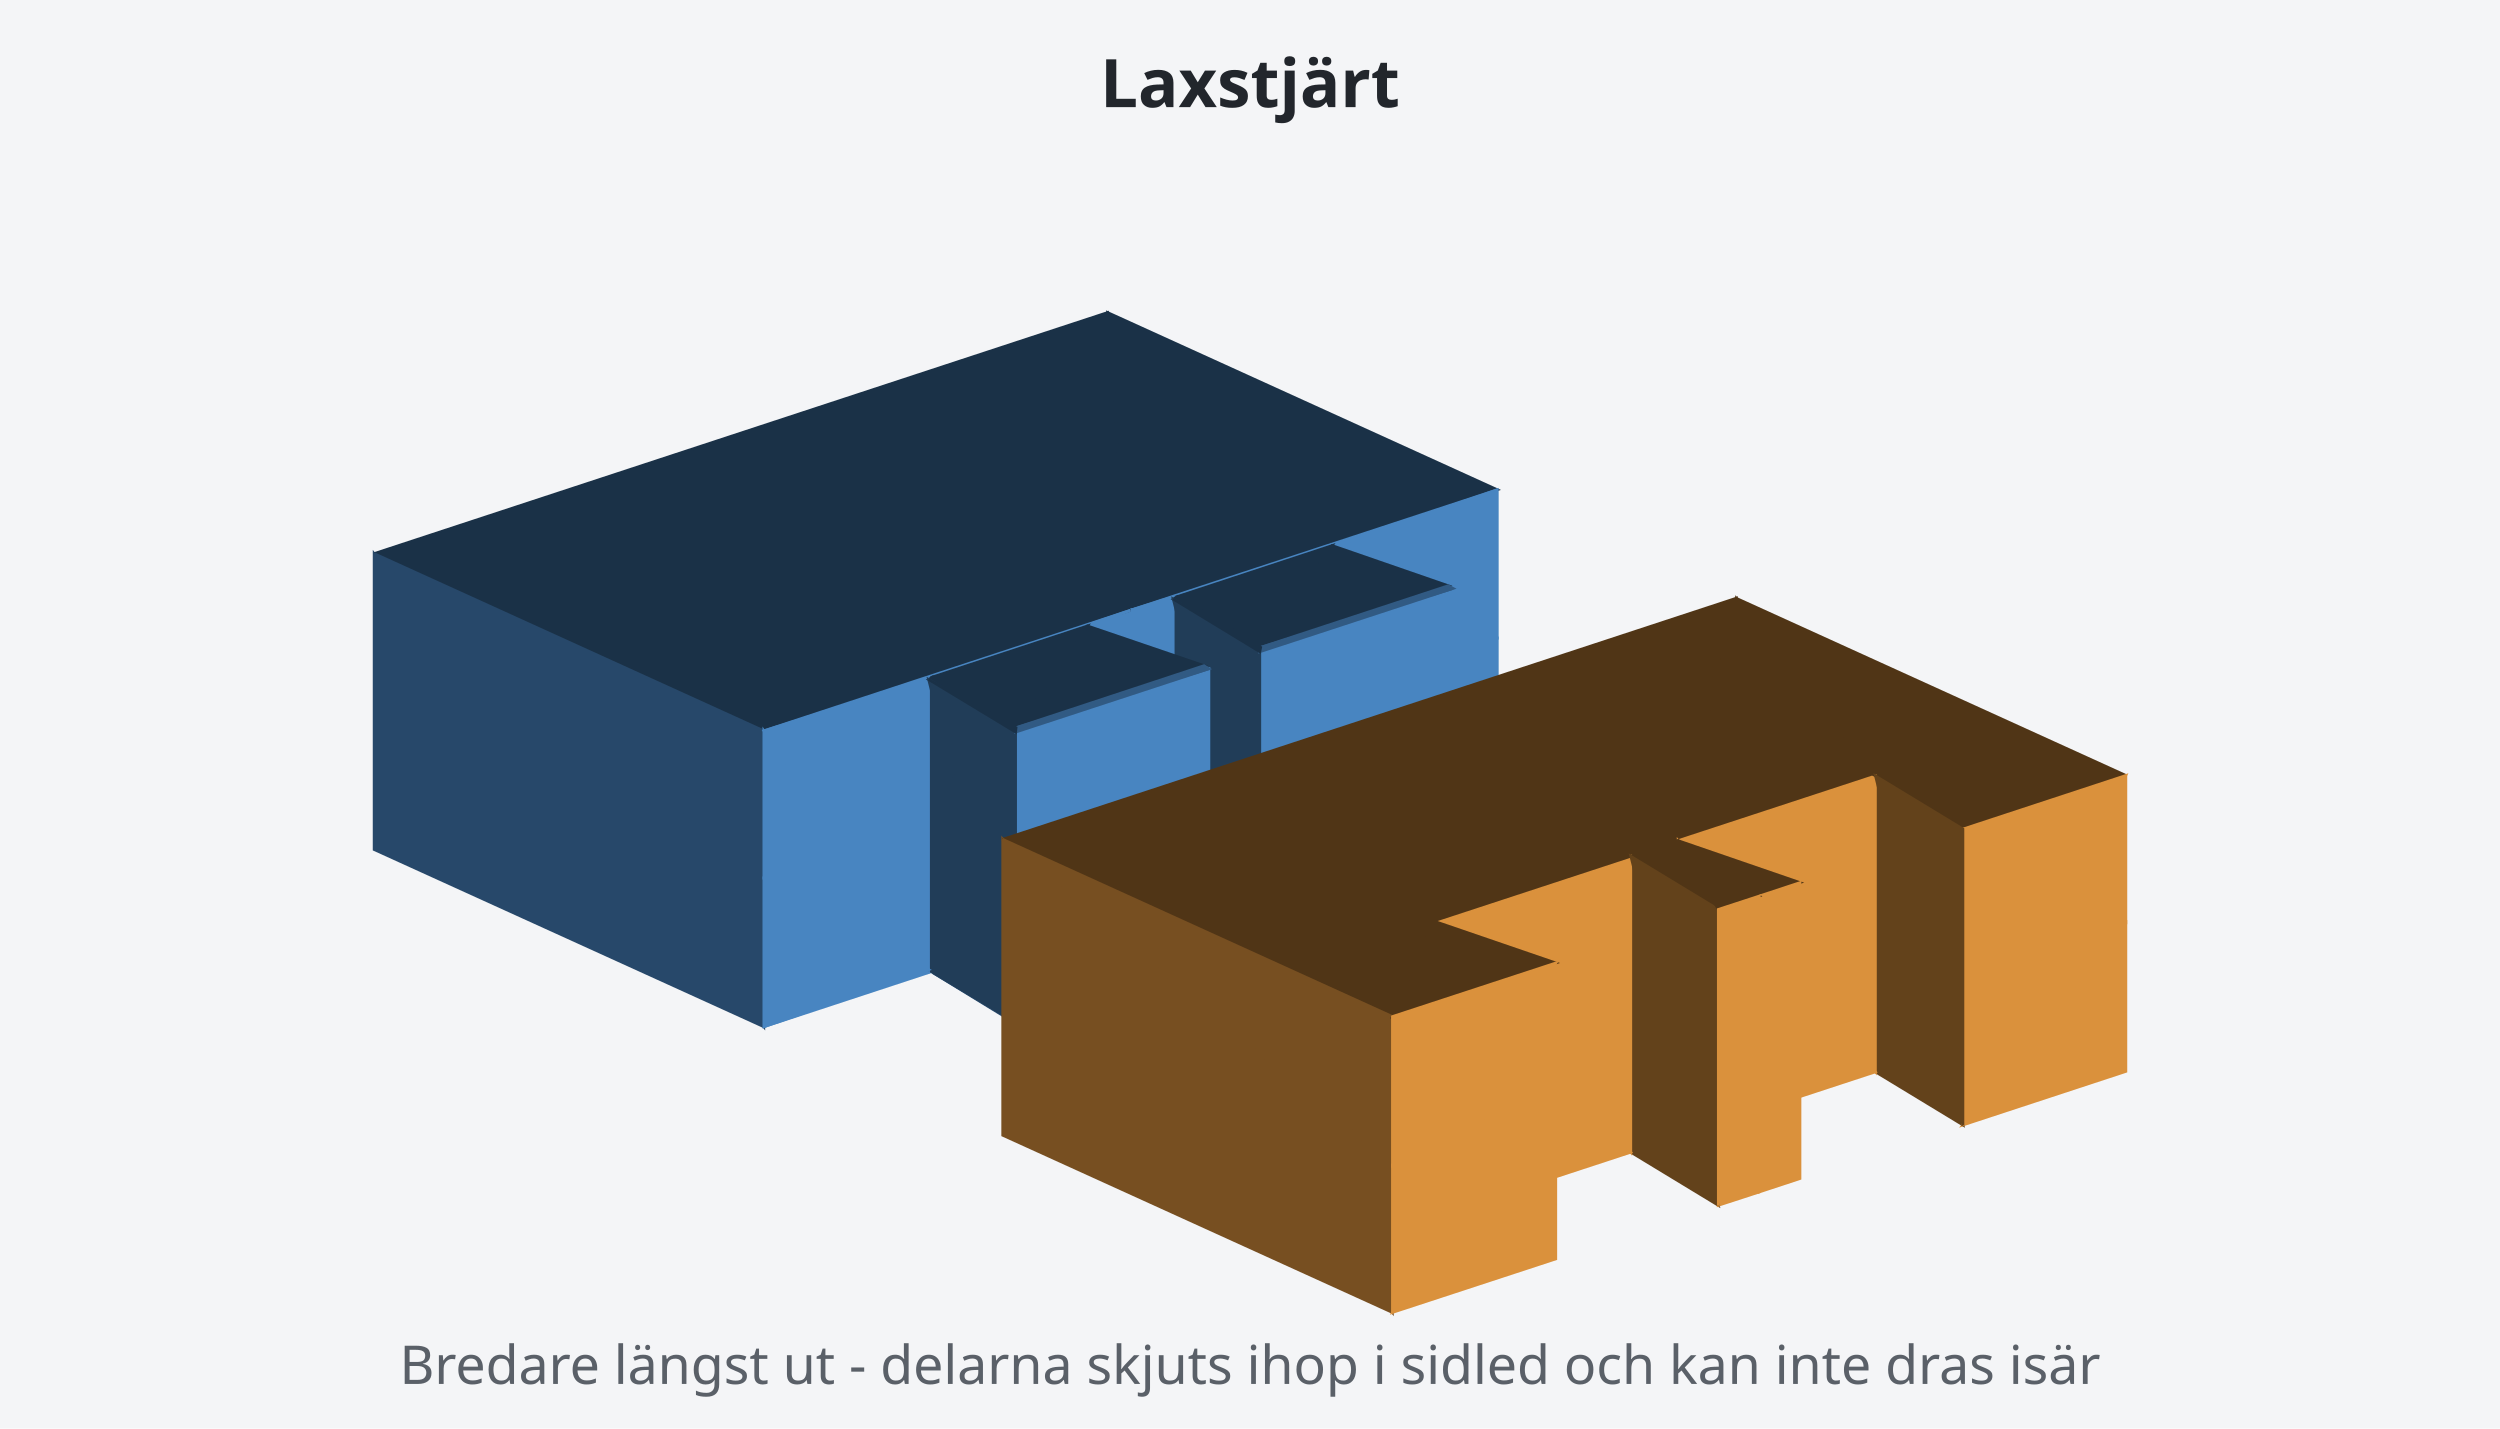
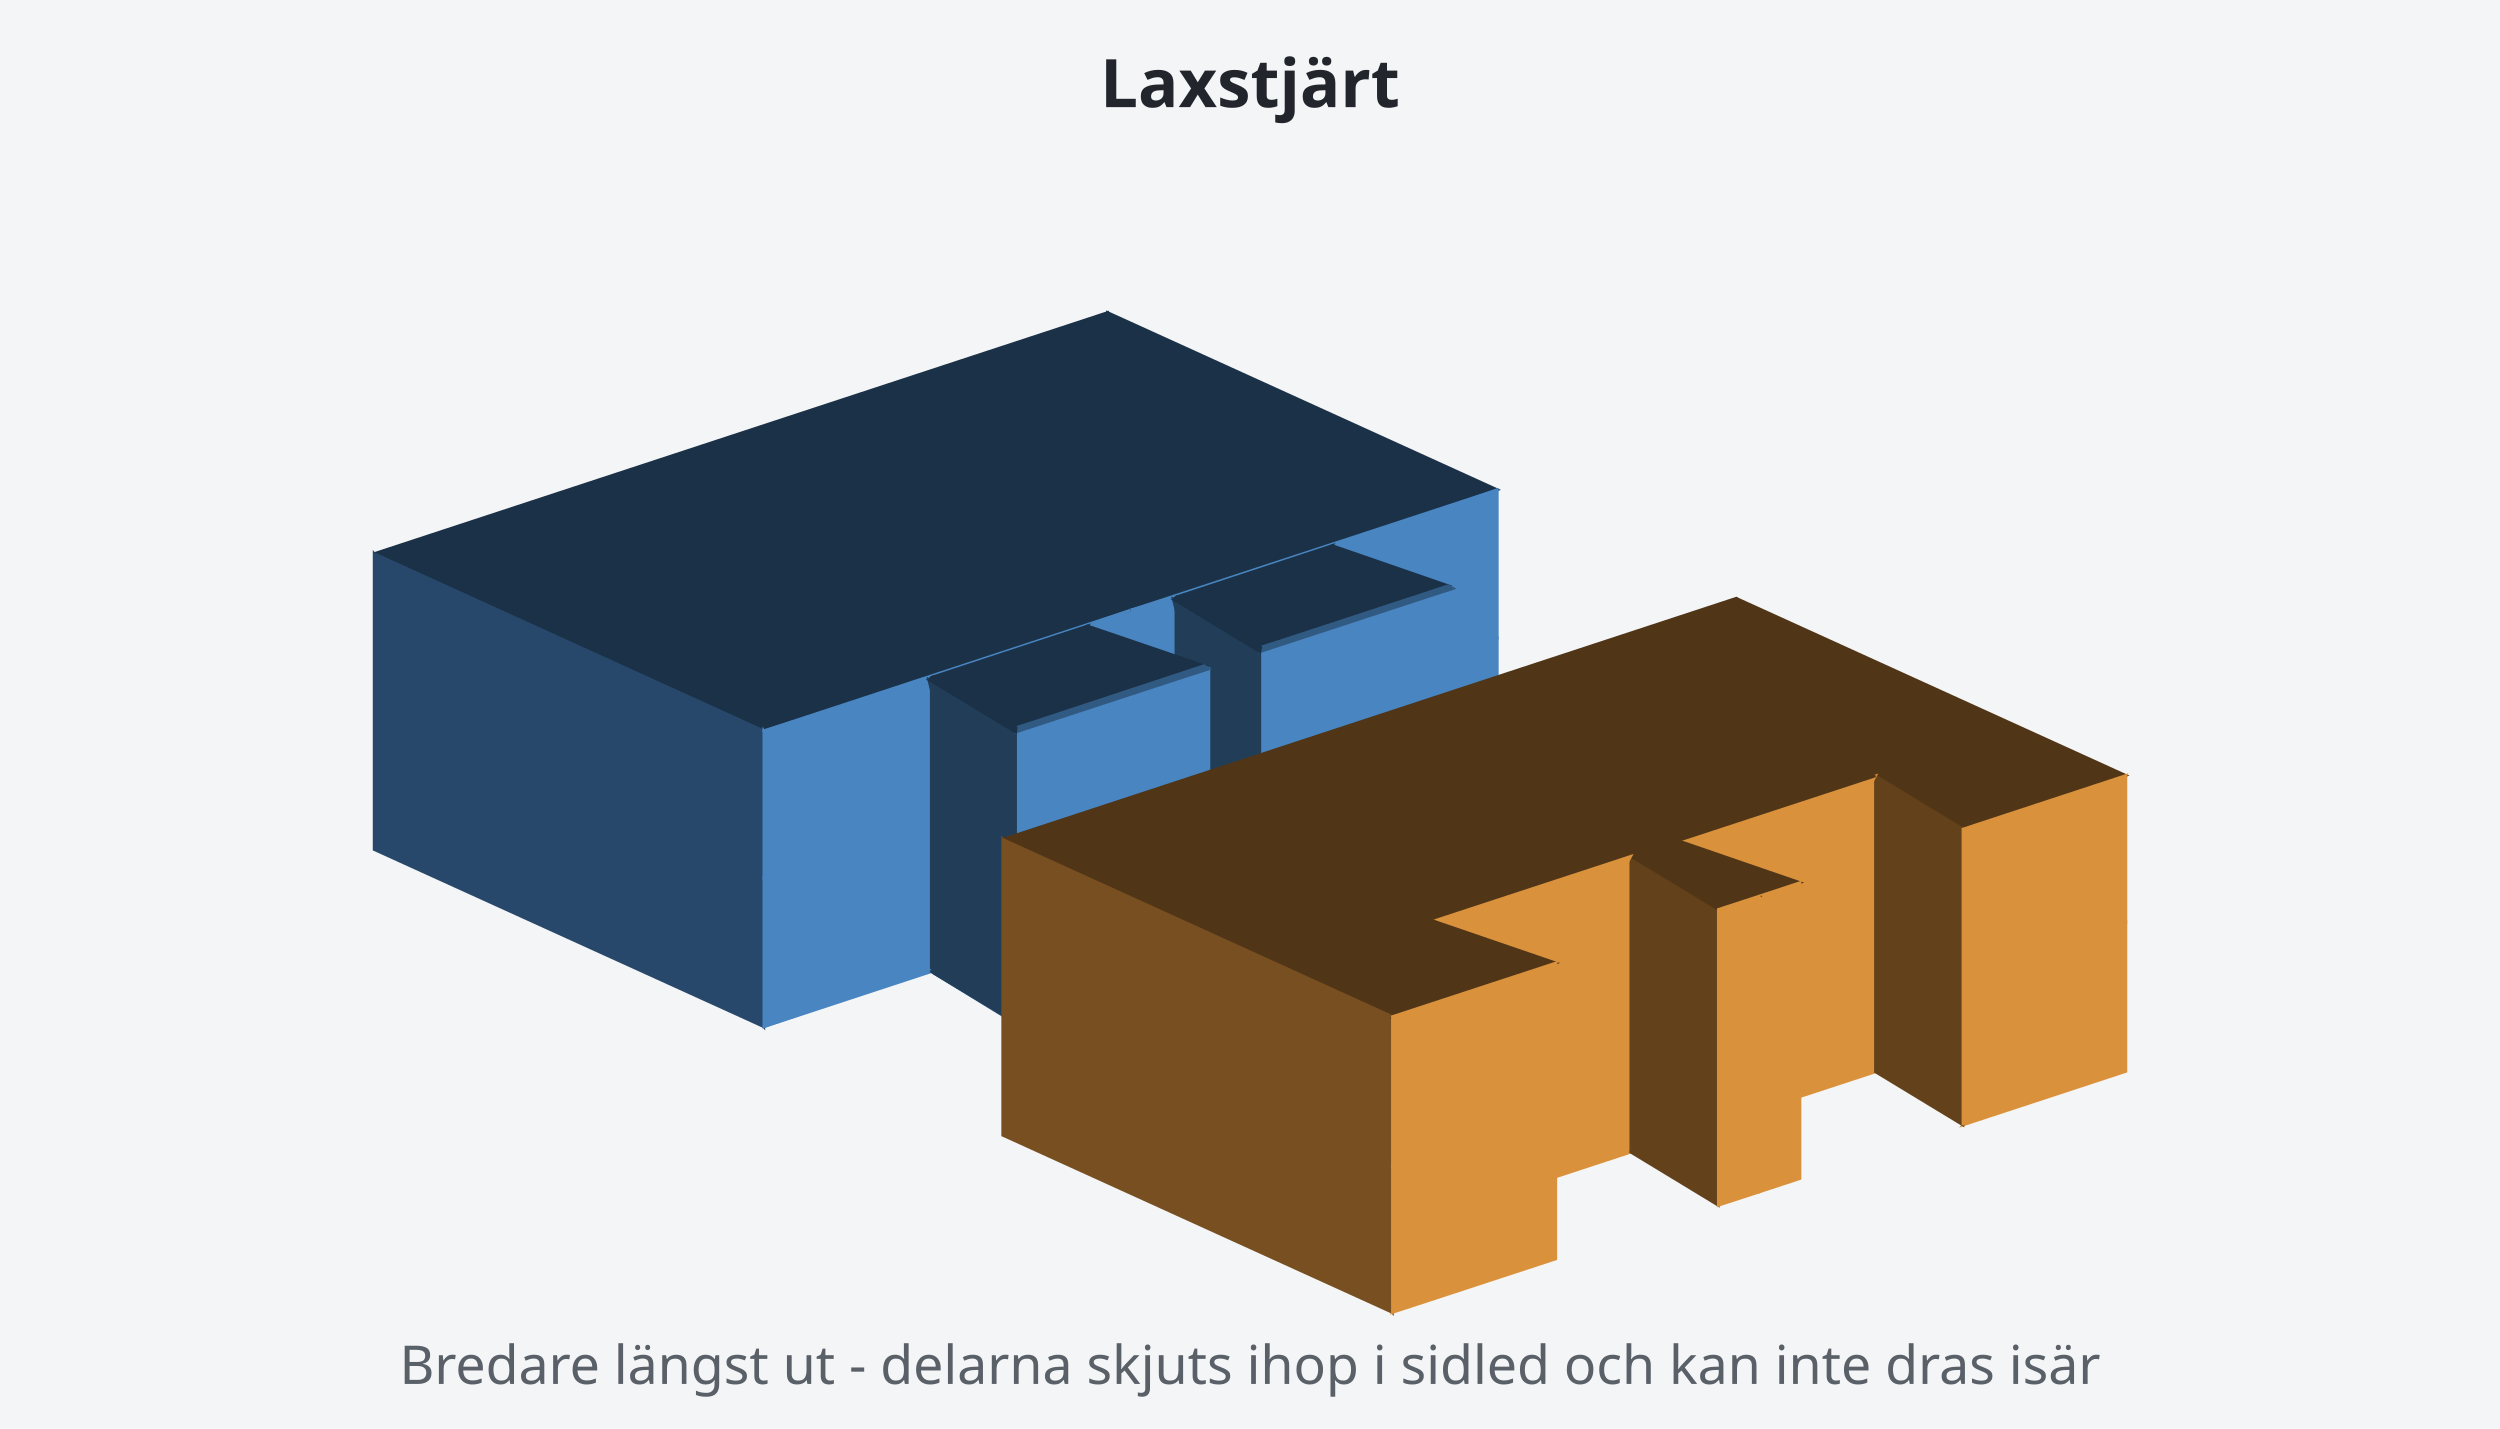
<svg xmlns="http://www.w3.org/2000/svg" viewBox="0 0 560 320" width="560" height="320" role="img" aria-label="Laxstjärt">
  <rect width="560" height="320" fill="#f4f5f7" />
  <text x="280.0" y="24" text-anchor="middle" font-family="sans-serif" font-size="15" font-weight="600" fill="#22262c">Laxstjärt</text>
  <polygon points="248.1,70.0 253.2,136.7 335.4,109.7" fill="#1a3147" stroke="#1a3147" stroke-width="0.6" />
  <polygon points="335.4,176.0 335.4,142.8 298.4,122.5" fill="#4885c1" stroke="#4885c1" stroke-width="0.6" />
  <polygon points="335.4,176.0 298.4,122.5 298.4,187.5" fill="#4885c1" stroke="#4885c1" stroke-width="0.6" />
  <polygon points="83.8,124.0 253.2,136.7 248.1,70.0" fill="#1a3147" stroke="#1a3147" stroke-width="0.6" />
  <polygon points="253.2,203.0 335.4,176.0 298.4,187.5" fill="#4885c1" stroke="#4885c1" stroke-width="0.6" />
  <polygon points="335.4,142.8 335.4,109.7 298.4,122.5" fill="#4885c1" stroke="#4885c1" stroke-width="0.6" />
  <polygon points="253.2,203.0 298.4,187.5 262.8,199.2" fill="#4885c1" stroke="#4885c1" stroke-width="0.6" />
  <polygon points="253.2,136.7 298.4,122.5 335.4,109.7" fill="#4885c1" stroke="#4885c1" stroke-width="0.6" />
  <polygon points="282.4,211.3 324.4,197.4 325.5,196.8" fill="#457eb8" stroke="#457eb8" stroke-width="0.6" />
  <polygon points="263.8,199.9 282.2,211.0 262.8,199.2" fill="#294b6e" stroke="#294b6e" stroke-width="0.6" />
  <polygon points="253.2,203.0 262.8,199.2 253.2,136.7" fill="#4885c1" stroke="#4885c1" stroke-width="0.6" />
  <polygon points="282.2,211.0 282.4,211.3 325.5,196.8" fill="#457eb8" stroke="#457eb8" stroke-width="0.6" />
  <polygon points="83.8,190.3 171.1,230.0 83.8,124.0" fill="#27486a" stroke="#27486a" stroke-width="0.6" />
  <polygon points="263.8,199.9 282.4,211.3 282.2,211.0" fill="#294b6e" stroke="#294b6e" stroke-width="0.6" />
  <polygon points="282.2,211.0 262.8,134.2 262.8,199.2" fill="#213d58" stroke="#213d58" stroke-width="0.6" />
  <polygon points="253.2,136.7 262.8,134.2 298.4,122.5" fill="#4885c1" stroke="#4885c1" stroke-width="0.6" />
  <polygon points="253.2,136.7 262.8,199.2 262.8,134.2" fill="#4885c1" stroke="#4885c1" stroke-width="0.6" />
  <polygon points="253.2,203.0 243.6,140.5 243.6,205.5" fill="#4885c1" stroke="#4885c1" stroke-width="0.6" />
  <polygon points="253.2,203.0 243.6,205.5 208.0,217.2" fill="#4885c1" stroke="#4885c1" stroke-width="0.6" />
  <polygon points="325.5,196.8 325.5,131.8 282.2,146.0" fill="#4885c1" stroke="#4885c1" stroke-width="0.6" />
  <polygon points="298.4,122.2 282.4,145.0 324.4,131.2" fill="#1a3147" stroke="#1a3147" stroke-width="0.6" />
  <polygon points="282.2,211.0 325.5,196.8 282.2,146.0" fill="#4885c1" stroke="#4885c1" stroke-width="0.6" />
  <polygon points="263.8,133.6 282.4,145.0 298.4,122.2" fill="#1a3147" stroke="#1a3147" stroke-width="0.6" />
  <polygon points="253.2,203.0 253.2,136.7 243.6,140.5" fill="#4885c1" stroke="#4885c1" stroke-width="0.6" />
  <polygon points="282.4,145.0 325.5,131.8 324.4,131.2" fill="#315a83" stroke="#315a83" stroke-width="0.6" />
  <polygon points="263.8,133.6 262.8,134.2 282.4,145.0" fill="#1a3147" stroke="#1a3147" stroke-width="0.6" />
  <polygon points="282.2,211.0 282.2,146.0 262.8,134.2" fill="#213d58" stroke="#213d58" stroke-width="0.6" />
  <polygon points="171.1,230.0 253.2,203.0 208.0,217.2" fill="#4885c1" stroke="#4885c1" stroke-width="0.6" />
  <polygon points="282.2,146.0 325.5,131.8 282.4,145.0" fill="#315a83" stroke="#315a83" stroke-width="0.6" />
  <polygon points="282.2,146.0 282.4,145.0 262.8,134.2" fill="#1a3147" stroke="#1a3147" stroke-width="0.6" />
  <polygon points="83.8,124.0 171.1,163.7 253.2,136.7" fill="#1a3147" stroke="#1a3147" stroke-width="0.6" />
  <polygon points="227.6,229.3 269.7,215.4 270.8,214.8" fill="#457eb8" stroke="#457eb8" stroke-width="0.6" />
  <polygon points="253.2,136.7 208.0,152.2 243.6,140.5" fill="#4885c1" stroke="#4885c1" stroke-width="0.6" />
  <polygon points="209.0,217.9 227.5,229.0 208.0,217.2" fill="#294b6e" stroke="#294b6e" stroke-width="0.6" />
  <polygon points="83.8,124.0 171.1,230.0 171.1,196.8" fill="#27486a" stroke="#27486a" stroke-width="0.6" />
  <polygon points="227.6,229.3 270.8,214.8 227.5,229.0" fill="#457eb8" stroke="#457eb8" stroke-width="0.6" />
  <polygon points="209.0,217.9 227.6,229.3 227.5,229.0" fill="#294b6e" stroke="#294b6e" stroke-width="0.6" />
  <polygon points="227.5,229.0 208.0,152.2 208.0,217.2" fill="#213d58" stroke="#213d58" stroke-width="0.6" />
  <polygon points="83.8,124.0 171.1,196.8 171.1,163.7" fill="#27486a" stroke="#27486a" stroke-width="0.6" />
  <polygon points="171.1,230.0 208.0,217.2 171.1,196.8" fill="#4885c1" stroke="#4885c1" stroke-width="0.6" />
  <polygon points="270.8,214.8 270.8,149.8 227.5,164.0" fill="#4885c1" stroke="#4885c1" stroke-width="0.6" />
  <polygon points="171.1,163.7 208.0,152.2 253.2,136.7" fill="#4885c1" stroke="#4885c1" stroke-width="0.6" />
  <polygon points="243.6,140.2 227.6,163.0 269.7,149.1" fill="#1a3147" stroke="#1a3147" stroke-width="0.6" />
  <polygon points="227.5,229.0 270.8,214.8 227.5,164.0" fill="#4885c1" stroke="#4885c1" stroke-width="0.6" />
  <polygon points="209.0,151.6 227.6,163.0 243.6,140.2" fill="#1a3147" stroke="#1a3147" stroke-width="0.6" />
  <polygon points="171.1,163.7 208.0,217.2 208.0,152.2" fill="#4885c1" stroke="#4885c1" stroke-width="0.6" />
  <polygon points="227.6,163.0 270.8,149.8 269.7,149.1" fill="#315a83" stroke="#315a83" stroke-width="0.6" />
  <polygon points="171.1,196.8 208.0,217.2 171.1,163.7" fill="#4885c1" stroke="#4885c1" stroke-width="0.6" />
  <polygon points="209.0,151.6 208.0,152.2 227.6,163.0" fill="#1a3147" stroke="#1a3147" stroke-width="0.6" />
  <polygon points="227.5,229.0 227.5,164.0 208.0,152.2" fill="#213d58" stroke="#213d58" stroke-width="0.6" />
  <polygon points="227.6,163.0 227.5,164.0 270.8,149.8" fill="#315a83" stroke="#315a83" stroke-width="0.6" />
  <polygon points="227.6,163.0 208.0,152.2 227.5,164.0" fill="#1a3147" stroke="#1a3147" stroke-width="0.6" />
-   <polygon points="476.2,173.7 388.9,134.0 420.1,173.8" fill="#503516" stroke="#503516" stroke-width="0.6" />
-   <polygon points="388.9,134.0 375.9,188.3 420.1,173.8" fill="#503516" stroke="#503516" stroke-width="0.6" />
+   <polygon points="476.2,173.7 388.9,134.0 439.7,185.7" fill="#503516" stroke="#503516" stroke-width="0.6" />
+   <polygon points="388.9,134.0 420.1,173.8 439.7,185.7" fill="#503516" stroke="#503516" stroke-width="0.6" />
+   <polygon points="388.9,134.0 224.6,188.0 420.1,173.8" fill="#503516" stroke="#503516" stroke-width="0.6" />
  <polygon points="476.2,240.0 476.2,206.9 439.7,252.0" fill="#da913c" stroke="#da913c" stroke-width="0.6" />
-   <polygon points="439.7,252.0 420.1,173.8 420.1,240.1" fill="#63421b" stroke="#63421b" stroke-width="0.6" />
-   <polygon points="388.9,134.0 224.6,188.0 375.9,188.3" fill="#503516" stroke="#503516" stroke-width="0.6" />
+   <polygon points="420.1,240.1 420.1,173.8 375.9,254.6" fill="#da913c" stroke="#da913c" stroke-width="0.6" />
  <polygon points="476.2,206.9 476.2,173.7 439.7,252.0" fill="#da913c" stroke="#da913c" stroke-width="0.6" />
-   <polygon points="420.1,173.8 375.9,188.3 420.1,240.1" fill="#da913c" stroke="#da913c" stroke-width="0.6" />
-   <polygon points="375.9,254.6 420.1,240.1 375.9,188.3" fill="#da913c" stroke="#da913c" stroke-width="0.6" />
-   <polygon points="476.2,173.7 420.1,173.8 439.7,185.7" fill="#503516" stroke="#503516" stroke-width="0.6" />
+   <polygon points="439.7,185.7 420.1,173.8 420.1,240.1" fill="#63421b" stroke="#63421b" stroke-width="0.6" />
+   <polygon points="439.7,252.0 439.7,185.7 420.1,240.1" fill="#63421b" stroke="#63421b" stroke-width="0.6" />
  <polygon points="476.2,173.7 439.7,185.7 439.7,252.0" fill="#da913c" stroke="#da913c" stroke-width="0.6" />
-   <polygon points="439.7,185.7 420.1,173.8 439.7,252.0" fill="#63421b" stroke="#63421b" stroke-width="0.6" />
-   <polygon points="365.3,258.1 384.9,270.0 365.3,191.8" fill="#63421b" stroke="#63421b" stroke-width="0.6" />
+   <polygon points="375.9,254.6 420.1,173.8 375.9,188.3" fill="#da913c" stroke="#da913c" stroke-width="0.6" />
+   <polygon points="224.6,188.0 375.9,188.3 420.1,173.8" fill="#503516" stroke="#503516" stroke-width="0.6" />
+   <polygon points="365.3,258.1 365.3,191.8 321.1,272.6" fill="#da913c" stroke="#da913c" stroke-width="0.6" />
  <polygon points="224.6,188.0 365.3,191.8 375.9,188.3" fill="#503516" stroke="#503516" stroke-width="0.6" />
  <polygon points="394.1,267.0 403.2,264.0 403.2,197.7" fill="#da913c" stroke="#da913c" stroke-width="0.6" />
-   <polygon points="365.3,191.8 321.1,206.3 365.3,258.1" fill="#da913c" stroke="#da913c" stroke-width="0.6" />
+   <polygon points="384.9,203.7 365.3,191.8 365.3,258.1" fill="#63421b" stroke="#63421b" stroke-width="0.6" />
+   <polygon points="365.3,258.1 384.9,270.0 384.9,203.7" fill="#63421b" stroke="#63421b" stroke-width="0.6" />
  <polygon points="311.9,294.0 224.6,188.0 224.6,254.3" fill="#774f21" stroke="#774f21" stroke-width="0.6" />
-   <polygon points="321.1,272.6 365.3,258.1 321.1,206.3" fill="#da913c" stroke="#da913c" stroke-width="0.6" />
  <polygon points="394.1,267.0 394.1,200.7 384.9,270.0" fill="#da913c" stroke="#da913c" stroke-width="0.6" />
  <polygon points="384.9,203.7 375.9,188.3 365.3,191.8" fill="#503516" stroke="#503516" stroke-width="0.6" />
  <polygon points="224.6,188.0 321.1,206.3 365.3,191.8" fill="#503516" stroke="#503516" stroke-width="0.6" />
  <polygon points="394.1,200.7 403.2,197.7 375.9,188.3" fill="#503516" stroke="#503516" stroke-width="0.6" />
  <polygon points="394.1,267.0 403.2,197.7 394.1,200.7" fill="#da913c" stroke="#da913c" stroke-width="0.6" />
-   <polygon points="384.9,270.0 384.9,203.7 365.3,191.8" fill="#63421b" stroke="#63421b" stroke-width="0.6" />
  <polygon points="394.1,200.7 375.9,188.3 384.9,203.7" fill="#503516" stroke="#503516" stroke-width="0.6" />
+   <polygon points="321.1,272.6 365.3,191.8 321.1,206.3" fill="#da913c" stroke="#da913c" stroke-width="0.6" />
  <polygon points="394.1,200.7 384.9,203.7 384.9,270.0" fill="#da913c" stroke="#da913c" stroke-width="0.6" />
  <polygon points="311.9,227.7 321.1,206.3 224.6,188.0" fill="#503516" stroke="#503516" stroke-width="0.6" />
  <polygon points="311.9,294.0 311.9,260.9 224.6,188.0" fill="#774f21" stroke="#774f21" stroke-width="0.6" />
  <polygon points="311.9,294.0 348.5,282.0 348.5,215.7" fill="#da913c" stroke="#da913c" stroke-width="0.6" />
  <polygon points="311.9,260.9 311.9,227.7 224.6,188.0" fill="#774f21" stroke="#774f21" stroke-width="0.6" />
  <polygon points="311.9,227.7 348.5,215.7 321.1,206.3" fill="#503516" stroke="#503516" stroke-width="0.6" />
  <polygon points="311.9,294.0 348.5,215.7 311.9,260.9" fill="#da913c" stroke="#da913c" stroke-width="0.6" />
  <polygon points="311.9,260.9 348.5,215.7 311.9,227.7" fill="#da913c" stroke="#da913c" stroke-width="0.6" />
  <text x="280.0" y="310" text-anchor="middle" font-family="sans-serif" font-size="12" fill="#5a6068">Bredare längst ut - delarna skjuts ihop i sidled och kan inte dras isär</text>
</svg>
